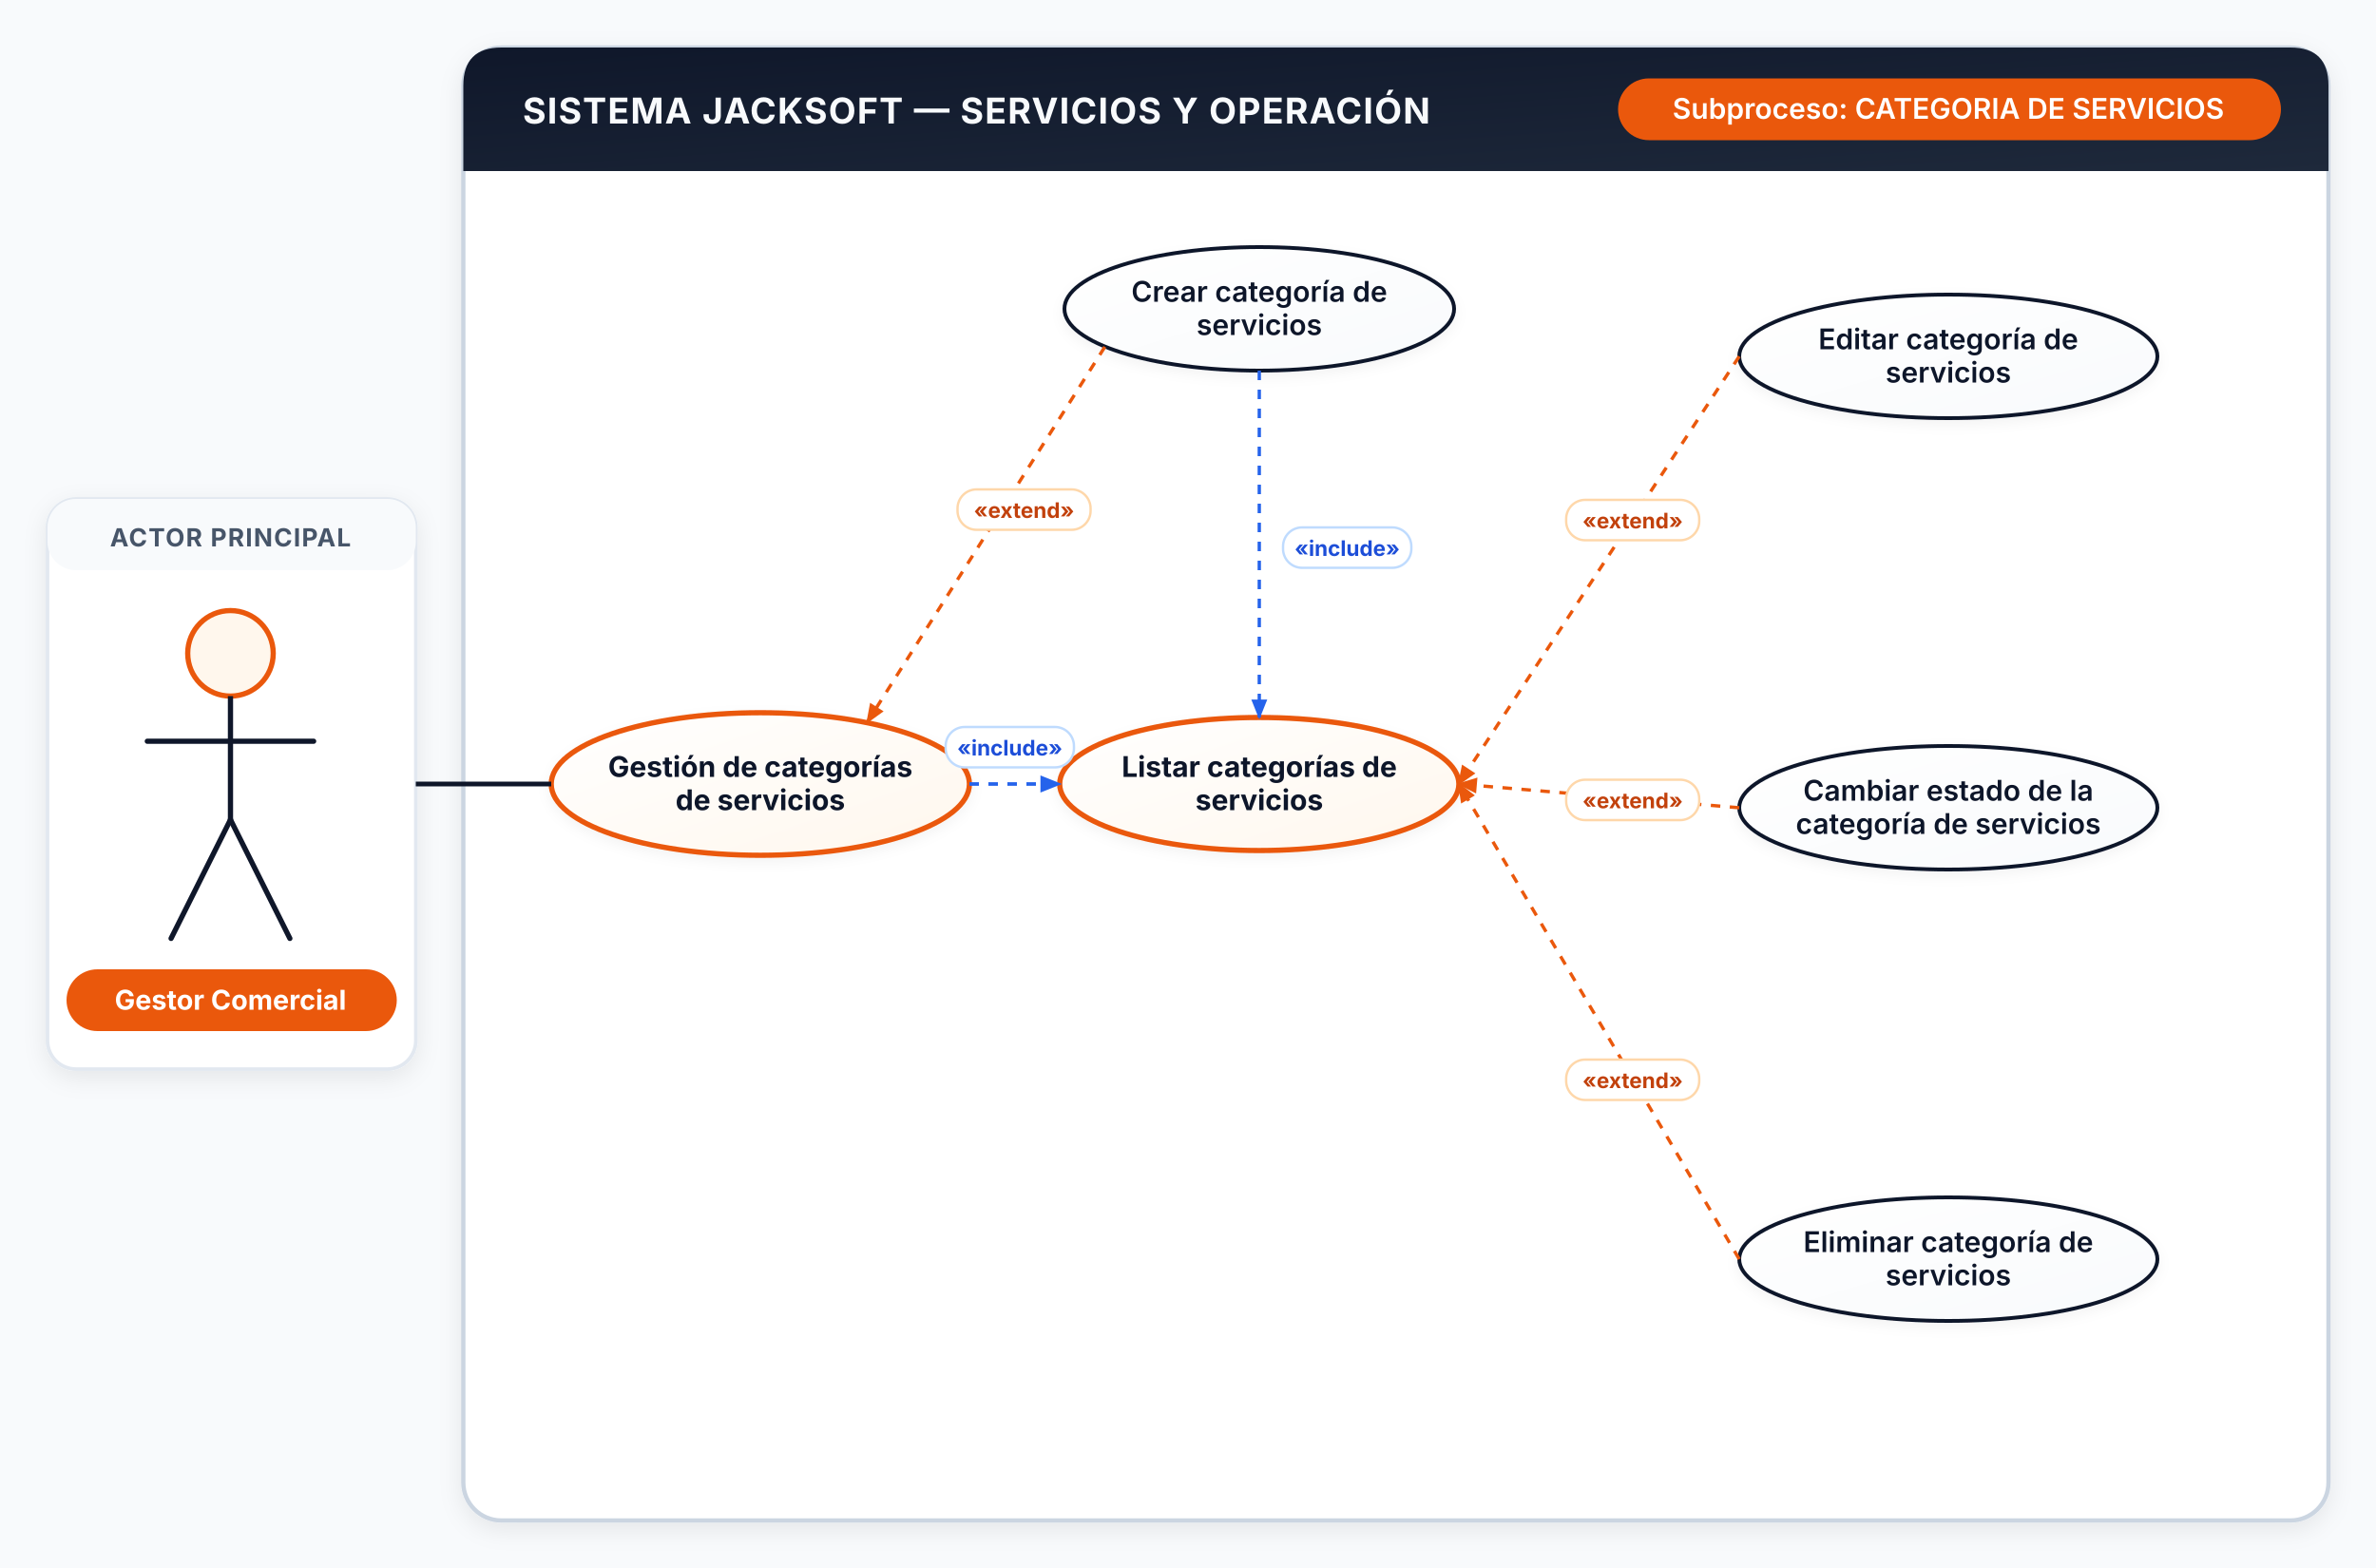
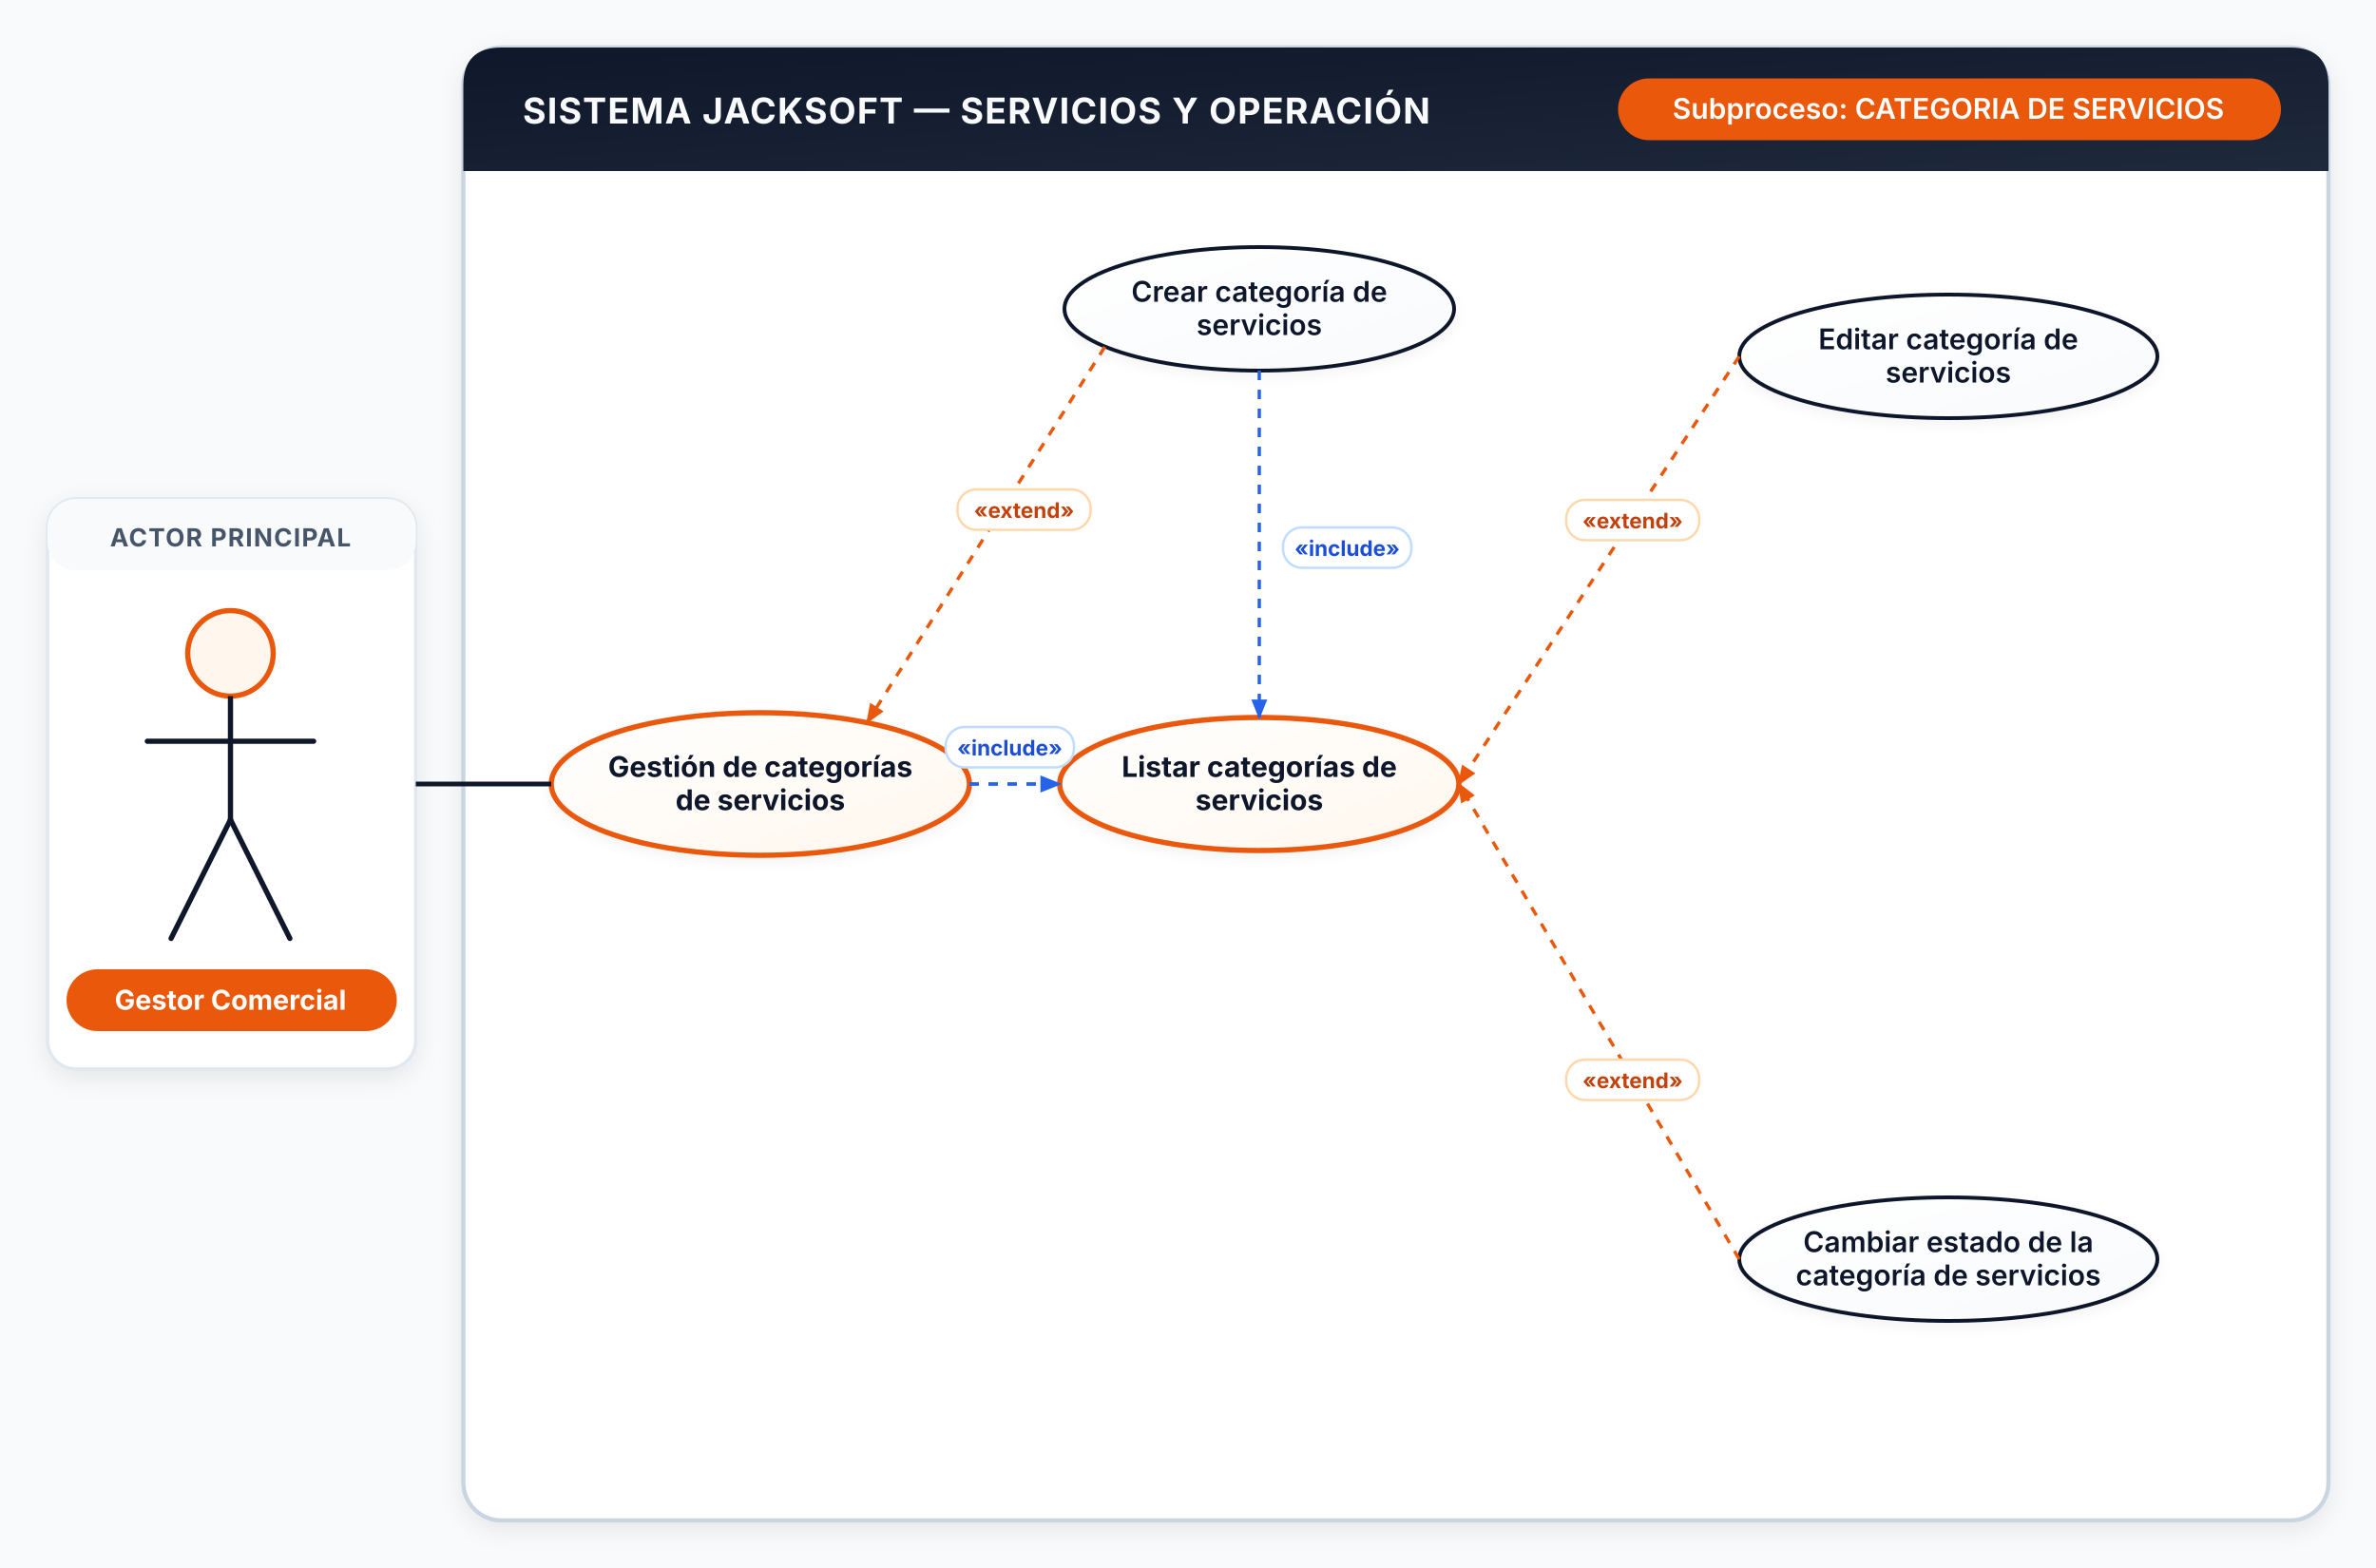
<svg xmlns="http://www.w3.org/2000/svg" width="1000" height="660" viewBox="0 0 1000 660">
  <defs>
    <linearGradient id="headerGrad" x1="0%" y1="0%" x2="100%" y2="100%">
      <stop offset="0%" stop-color="#0f172a" />
      <stop offset="100%" stop-color="#1e293b" />
    </linearGradient>
    <linearGradient id="hubUcGrad" x1="0%" y1="0%" x2="100%" y2="100%">
      <stop offset="0%" stop-color="#ffffff" />
      <stop offset="100%" stop-color="#fff7ed" />
    </linearGradient>
    <linearGradient id="ucGrad" x1="0%" y1="0%" x2="100%" y2="100%">
      <stop offset="0%" stop-color="#ffffff" />
      <stop offset="100%" stop-color="#f8fafc" />
    </linearGradient>
    <marker id="extendArrow" viewBox="0 0 10 10" refX="9" refY="5" markerWidth="6" markerHeight="6" orient="auto-start-reverse">
      <path d="M 0 1 L 10 5 L 0 9 z" fill="#ea580c" />
    </marker>
    <marker id="includeArrow" viewBox="0 0 10 10" refX="9" refY="5" markerWidth="6" markerHeight="6" orient="auto-start-reverse">
      <path d="M 0 1 L 10 5 L 0 9 z" fill="#2563eb" />
    </marker>
    <filter id="cardShadow" x="-10%" y="-10%" width="120%" height="125%" filterUnits="userSpaceOnUse">
      <feDropShadow dx="0" dy="3" stdDeviation="5" flood-color="#0f172a" flood-opacity="0.08" />
    </filter>
    <filter id="pillShadow" x="-10%" y="-10%" width="120%" height="130%" filterUnits="userSpaceOnUse">
      <feDropShadow dx="0" dy="2" stdDeviation="2.5" flood-color="#000000" flood-opacity="0.05" />
    </filter>
  </defs>
  <rect width="100%" height="100%" fill="#f8fafc" />
  <rect x="195" y="20" width="785" height="620" rx="16" fill="#ffffff" stroke="#cbd5e1" stroke-width="1.8" filter="url(#cardShadow)" />
  <path d="M 195 36 Q 195 20 211 20 L 964 20 Q 980 20 980 36 L 980 72 L 195 72 Z" fill="url(#headerGrad)" />
  <text x="220" y="52" font-family="'Inter', -apple-system, sans-serif" font-size="15" font-weight="700" fill="#f8fafc" letter-spacing="0.5">
    SISTEMA JACKSOFT — SERVICIOS Y OPERACIÓN
  </text>
  <rect x="681" y="33" width="279" height="26" rx="13" fill="#ea580c" />
  <text x="820" y="50" font-family="'Inter', -apple-system, sans-serif" font-size="12" font-weight="600" fill="#ffffff" text-anchor="middle">
    Subproceso: CATEGORIA DE SERVICIOS
  </text>
  <rect x="20" y="210.0" width="155" height="240" rx="12" fill="#ffffff" stroke="#e2e8f0" stroke-width="1.5" filter="url(#cardShadow)" />
  <rect x="20" y="210.0" width="155" height="30" rx="12" fill="#f8fafc" />
  <text x="97" y="230.0" font-family="'Inter', -apple-system, sans-serif" font-size="10.5" font-weight="700" fill="#475569" text-anchor="middle" letter-spacing="0.5">
    ACTOR PRINCIPAL
  </text>
  <circle cx="97" cy="275.0" r="18" fill="#fff7ed" stroke="#ea580c" stroke-width="2.2" />
  <line x1="97" y1="293.0" x2="97" y2="345.0" stroke="#0f172a" stroke-width="2.2" />
  <line x1="62" y1="312.0" x2="132" y2="312.0" stroke="#0f172a" stroke-width="2.2" stroke-linecap="round" />
  <line x1="97" y1="345.0" x2="72" y2="395.0" stroke="#0f172a" stroke-width="2.2" stroke-linecap="round" />
  <line x1="97" y1="345.0" x2="122" y2="395.0" stroke="#0f172a" stroke-width="2.2" stroke-linecap="round" />
  <rect x="28" y="408.0" width="139" height="26" rx="13" fill="#ea580c" />
  <text x="97" y="425.0" font-family="'Inter', -apple-system, sans-serif" font-size="11.5" font-weight="700" fill="#ffffff" text-anchor="middle">
    Gestor Comercial
  </text>
  <g filter="url(#pillShadow)">
    <ellipse cx="320" cy="330.0" rx="88" ry="30" fill="url(#hubUcGrad)" stroke="#ea580c" stroke-width="2.2" />
    <text x="320" y="327.0" font-family="'Inter', sans-serif" font-size="12" font-weight="700" fill="#0f172a" text-anchor="middle">Gestión de categorías</text>
    <text x="320" y="341.0" font-family="'Inter', sans-serif" font-size="12" font-weight="700" fill="#0f172a" text-anchor="middle">de servicios</text>
  </g>
  <line x1="175" y1="330.0" x2="232" y2="330.0" stroke="#0f172a" stroke-width="2" />
  <g filter="url(#pillShadow)">
    <ellipse cx="530" cy="330.0" rx="84" ry="28" fill="url(#hubUcGrad)" stroke="#ea580c" stroke-width="2.2" />
    <text x="530" y="327.0" font-family="'Inter', sans-serif" font-size="12" font-weight="700" fill="#0f172a" text-anchor="middle">Listar categorías de</text>
    <text x="530" y="341.0" font-family="'Inter', sans-serif" font-size="12" font-weight="700" fill="#0f172a" text-anchor="middle">servicios</text>
  </g>
  <line x1="408" y1="330.0" x2="446" y2="330.0" stroke="#2563eb" stroke-width="1.5" stroke-dasharray="4,4" marker-end="url(#includeArrow)" />
  <rect x="398.0" y="306.0" width="54" height="17" rx="8" fill="#ffffff" stroke="#bfdbfe" stroke-width="1" />
  <text x="425.0" y="318.0" font-family="'Inter', sans-serif" font-size="9" font-weight="700" fill="#1d4ed8" text-anchor="middle">«include»</text>
  <g filter="url(#pillShadow)">
    <ellipse cx="530" cy="130" rx="82" ry="26" fill="url(#ucGrad)" stroke="#0f172a" stroke-width="1.6" />
    <text x="530" y="127.0" font-family="'Inter', sans-serif" font-size="12" font-weight="600" fill="#0f172a" text-anchor="middle">Crear categoría de</text>
    <text x="530" y="141.0" font-family="'Inter', sans-serif" font-size="12" font-weight="600" fill="#0f172a" text-anchor="middle">servicios</text>
  </g>
  <line x1="465" y1="146" x2="365" y2="304.0" stroke="#ea580c" stroke-width="1.4" stroke-dasharray="4,4" marker-end="url(#extendArrow)" />
  <rect x="403.0" y="206.0" width="56" height="17" rx="8" fill="#ffffff" stroke="#fed7aa" stroke-width="1" />
  <text x="431.0" y="218.0" font-family="'Inter', sans-serif" font-size="9" font-weight="700" fill="#c2410c" text-anchor="middle">«extend»</text>
  <line x1="530" y1="156" x2="530" y2="302.0" stroke="#2563eb" stroke-width="1.4" stroke-dasharray="4,4" marker-end="url(#includeArrow)" />
  <rect x="540" y="222.0" width="54" height="17" rx="8" fill="#ffffff" stroke="#bfdbfe" stroke-width="1" />
  <text x="567" y="234.0" font-family="'Inter', sans-serif" font-size="9" font-weight="700" fill="#1d4ed8" text-anchor="middle">«include»</text>
  <g filter="url(#pillShadow)">
    <ellipse cx="820" cy="150.0" rx="88" ry="26" fill="url(#ucGrad)" stroke="#0f172a" stroke-width="1.6" />
    <text x="820" y="147.0" font-family="'Inter', sans-serif" font-size="12" font-weight="600" fill="#0f172a" text-anchor="middle">Editar categoría de</text>
    <text x="820" y="161.0" font-family="'Inter', sans-serif" font-size="12" font-weight="600" fill="#0f172a" text-anchor="middle">servicios</text>
  </g>
  <line x1="732" y1="150.0" x2="614" y2="330.0" stroke="#ea580c" stroke-width="1.4" stroke-dasharray="4,4" marker-end="url(#extendArrow)" />
  <rect x="659.16" y="210.4" width="56" height="17" rx="8" fill="#ffffff" stroke="#fed7aa" stroke-width="1" />
  <text x="687.16" y="222.4" font-family="'Inter', sans-serif" font-size="9" font-weight="700" fill="#c2410c" text-anchor="middle">«extend»</text>
  <g filter="url(#pillShadow)">
-     <ellipse cx="820" cy="340.0" rx="88" ry="26" fill="url(#ucGrad)" stroke="#0f172a" stroke-width="1.6" />
-     <text x="820" y="337.0" font-family="'Inter', sans-serif" font-size="12" font-weight="600" fill="#0f172a" text-anchor="middle">Cambiar estado de la</text>
-     <text x="820" y="351.0" font-family="'Inter', sans-serif" font-size="12" font-weight="600" fill="#0f172a" text-anchor="middle">categoría de servicios</text>
-   </g>
-   <line x1="732" y1="340.0" x2="614" y2="330.0" stroke="#ea580c" stroke-width="1.4" stroke-dasharray="4,4" marker-end="url(#extendArrow)" />
-   <rect x="659.16" y="328.2" width="56" height="17" rx="8" fill="#ffffff" stroke="#fed7aa" stroke-width="1" />
-   <text x="687.16" y="340.2" font-family="'Inter', sans-serif" font-size="9" font-weight="700" fill="#c2410c" text-anchor="middle">«extend»</text>
-   <g filter="url(#pillShadow)">
    <ellipse cx="820" cy="530.0" rx="88" ry="26" fill="url(#ucGrad)" stroke="#0f172a" stroke-width="1.6" />
-     <text x="820" y="527.0" font-family="'Inter', sans-serif" font-size="12" font-weight="600" fill="#0f172a" text-anchor="middle">Eliminar categoría de</text>
-     <text x="820" y="541.0" font-family="'Inter', sans-serif" font-size="12" font-weight="600" fill="#0f172a" text-anchor="middle">servicios</text>
+     <text x="820" y="527.0" font-family="'Inter', sans-serif" font-size="12" font-weight="600" fill="#0f172a" text-anchor="middle">Cambiar estado de la</text>
+     <text x="820" y="541.0" font-family="'Inter', sans-serif" font-size="12" font-weight="600" fill="#0f172a" text-anchor="middle">categoría de servicios</text>
  </g>
  <line x1="732" y1="530.0" x2="614" y2="330.0" stroke="#ea580c" stroke-width="1.4" stroke-dasharray="4,4" marker-end="url(#extendArrow)" />
  <rect x="659.16" y="446.0" width="56" height="17" rx="8" fill="#ffffff" stroke="#fed7aa" stroke-width="1" />
  <text x="687.16" y="458.0" font-family="'Inter', sans-serif" font-size="9" font-weight="700" fill="#c2410c" text-anchor="middle">«extend»</text>
</svg>
